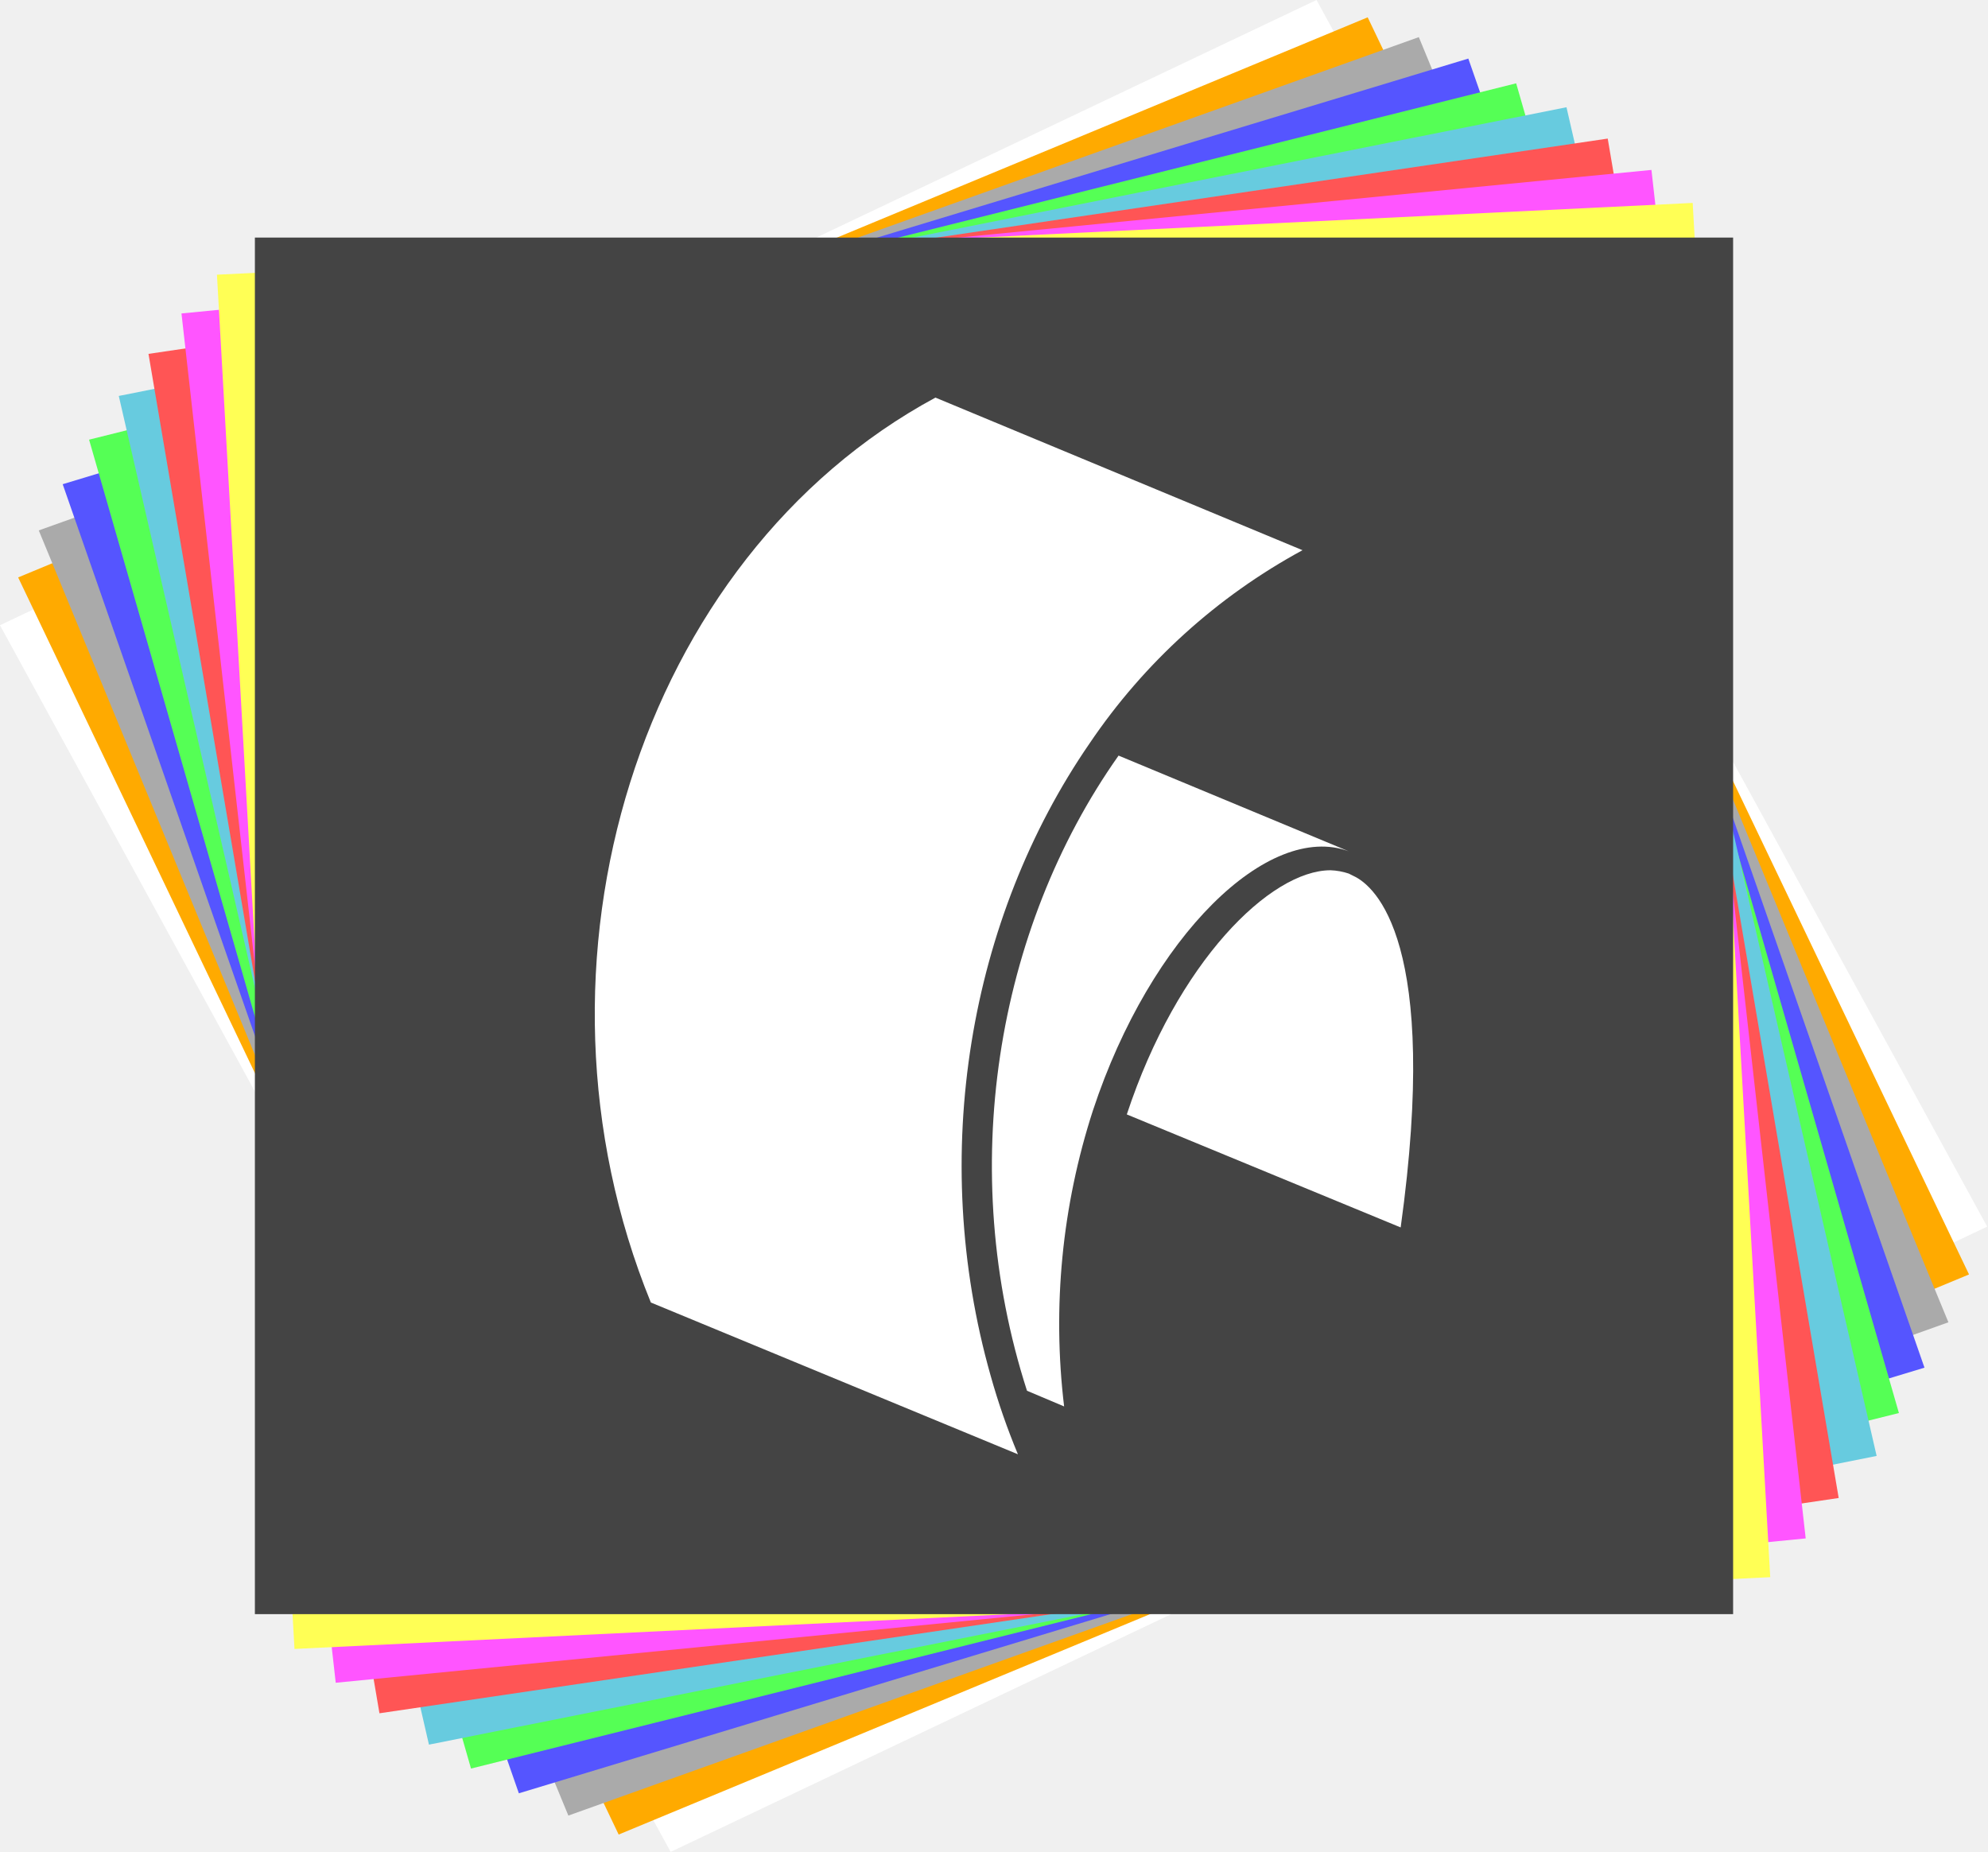
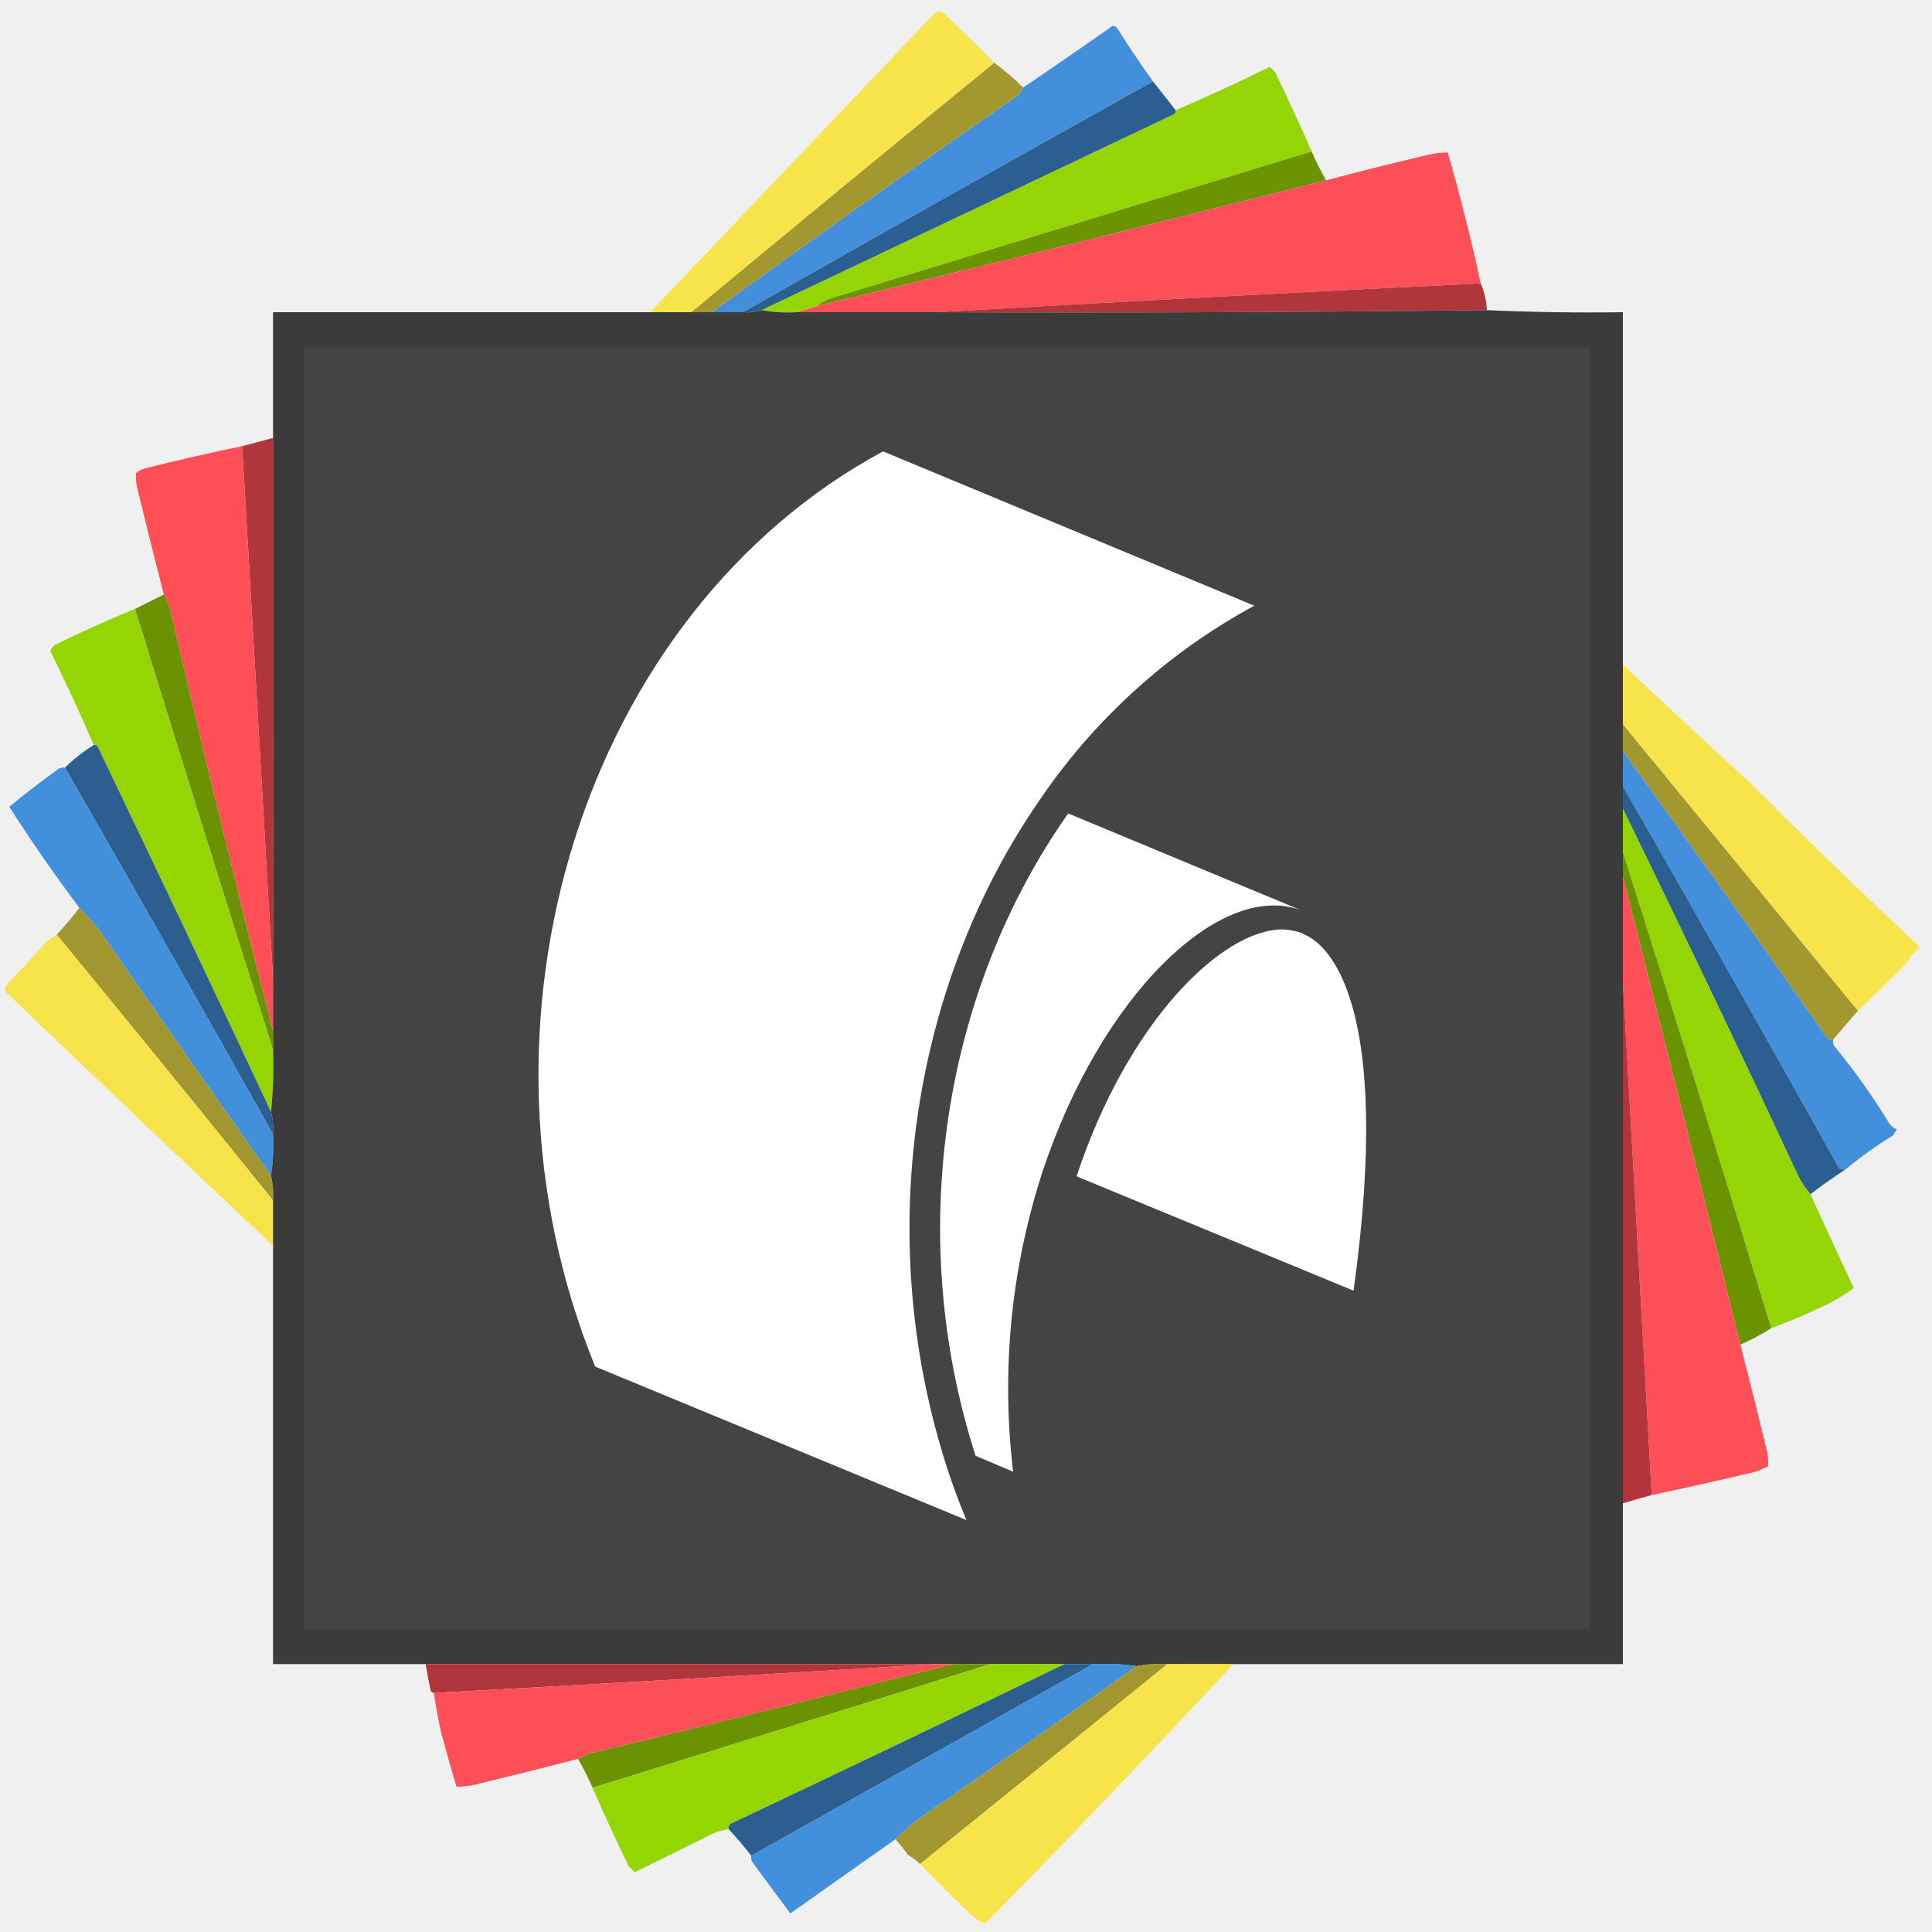
- <svg xmlns="http://www.w3.org/2000/svg" height="32px" viewBox="0 0 241 224.5">
-   <defs>
-     <style>.l{fill:#fff}</style>
+ <svg xmlns="http://www.w3.org/2000/svg" version="1.1" width="60" height="60" style="clip-rule:evenodd;fill-rule:evenodd;image-rendering:optimizeQuality;shape-rendering:geometricPrecision;text-rendering:geometricPrecision" id="svg280" xml:space="preserve" viewBox="0 0 937.5 937.5">
+   <defs id="defs284">
+     <style id="style390">.l{fill:#fff}</style>
  </defs>
-   <path fill="none" d="M21.2 13.6h214.7v199.94H21.2z" />
-   <path fill="#fff" fill-rule="evenodd" d="M159.6 0 0 75.8l81.3 148.7 159.6-75.8L159.6 0Z" />
-   <path fill="#fa0" fill-rule="evenodd" d="M165.8 2.1 2.2 70 75 222.4l163.7-67.9Z" />
-   <path fill="#aaa" fill-rule="evenodd" d="M172 4.5 4.7 64.3l64.2 155.8 167.3-59.8Z" />
-   <path fill="#55f" fill-rule="evenodd" d="M178 7.1 7.6 58.7l55.3 158.7 170.4-51.6L178 7.1Z" />
-   <path fill="#5f5" fill-rule="evenodd" d="m183.8 10.1-173 43.2 46.3 161.1 173.1-43.1Z" />
-   <path fill="#67cbdf" fill-rule="evenodd" d="M189.9 13 14.4 48 52 211.5l175.5-35L189.9 13Z" />
-   <path fill="#f55" fill-rule="evenodd" d="M194.9 16.8 18 42.9l28 164.8 176.9-26.1-28-164.8Z" />
-   <path fill="#f5f" fill-rule="evenodd" d="M200.2 20.6 22 38l18.7 166 178.2-17.5-18.7-165.9Z" />
-   <path fill="#ff5" fill-rule="evenodd" d="M205.2 24.6 26.3 33.3l9.4 166.6 178.9-8.7-9.4-166.6Z" />
-   <path fill="#444" d="M30.9 28.8h179.2v166.88H30.9z" />
-   <path d="M163.5 103.2c-9.7-3.6-24 10.2-31 31.4a83.9 83.9 0 0 0-3.5 35.9l-4.5-1.9c-8.6-26.7-3.8-55.9 11.1-77Z" class="l" />
-   <path d="m169.8 148.8-33.2-13.7c6.1-18.5 17.4-29.6 24.7-29.6a7.8 7.8 0 0 1 2.2.4l.6.3c2.6 1.2 10.5 8 5.7 42.6M157.9 66.7a73.4 73.4 0 0 0-25.8 23.4c-14.6 21.2-19.6 49.9-12 76.7a82.2 82.2 0 0 0 3.3 9.5l-44.5-18.4c-16.8-41.2-1.4-90.3 34.5-109.7Z" class="l" />
+   <g id="g146" transform="translate(-40,-20)">
+     <path style="opacity:0.974" fill="#f7e346" d="m 522.5,50.5 c -49.184,40.094 -98.184,80.428 -147,121 -6.667,0 -13.333,0 -20,0 45.795,-48.138 91.795,-96.472 138,-145 1.223,-1.114 2.556,-1.28 4,-0.5 8.507,8.007 16.84,16.173 25,24.5 z" id="path144" />
+   </g>
+   <g id="g150" transform="translate(-40,-20)">
+     <path style="opacity:0.992" fill="#428edb" d="m 599.5,59.5 c -66.498,37.081 -132.832,74.415 -199,112 -5,0 -10,0 -15,0 48.209,-35.025 96.875,-69.525 146,-103.5 2.186,-1.412 3.852,-3.245 5,-5.5 14.556,-9.866 29.056,-19.866 43.5,-30 0.772,0.145 1.439,0.478 2,1 5.619,8.934 11.452,17.6 17.5,26 z" id="path148" />
+   </g>
+   <g id="g154" transform="translate(-40,-20)">
+     <path style="opacity:1" fill="#a39730" d="m 522.5,50.5 c 5.011,3.684 9.678,7.684 14,12 -1.148,2.255 -2.814,4.088 -5,5.5 -49.125,33.975 -97.791,68.475 -146,103.5 -3.333,0 -6.667,0 -10,0 48.816,-40.572 97.816,-80.906 147,-121 z" id="path152" />
+   </g>
+   <g id="g158" transform="translate(-40,-20)">
+     <path style="opacity:0.995" fill="#95d404" d="m 676.5,93.5 c -78.069,23.847 -156.069,47.68 -234,71.5 -2.258,0.876 -4.258,2.043 -6,3.5 -3.366,1.216 -6.699,2.216 -10,3 -5.858,0.322 -11.525,-0.011 -17,-1 66.781,-31.69 133.448,-63.357 200,-95 0.798,-0.457 1.131,-1.124 1,-2 15.384,-6.63 30.551,-13.63 45.5,-21 1.221,0.772 2.221,1.772 3,3 6.02,12.539 11.853,25.205 17.5,38 z" id="path156" />
+   </g>
+   <g id="g162" transform="translate(-40,-20)">
+     <path style="opacity:0.997" fill="#2b5e91" d="m 599.5,59.5 c 3.667,4.667 7.333,9.333 11,14 0.131,0.876 -0.202,1.543 -1,2 -66.552,31.643 -133.219,63.31 -200,95 -2.891,0.903 -5.891,1.236 -9,1 66.168,-37.585 132.502,-74.919 199,-112 z" id="path160" />
+   </g>
+   <g id="g166" transform="translate(-40,-20)">
+     <path style="opacity:0.996" fill="#699400" d="m 676.5,93.5 c 2.038,4.832 4.371,9.499 7,14 -82.099,20.775 -164.433,41.108 -247,61 1.742,-1.457 3.742,-2.624 6,-3.5 77.931,-23.82 155.931,-47.653 234,-71.5 z" id="path164" />
+   </g>
+   <g id="g170" transform="translate(-40,-20)">
+     <path style="opacity:0.999" fill="#fd4f57" d="m 758.5,157.5 c -88.172,4.301 -176.172,8.968 -264,14 -22.667,0 -45.333,0 -68,0 3.301,-0.784 6.634,-1.784 10,-3 82.567,-19.892 164.901,-40.225 247,-61 16.585,-4.402 33.252,-8.569 50,-12.5 3.021,-0.673 6.021,-1.007 9,-1 6.029,20.972 11.362,42.139 16,63.5 z" id="path168" />
+   </g>
+   <g id="g174" transform="translate(-40,-20)">
+     <path style="opacity:0.999" fill="#b0363c" d="m 758.5,157.5 c 1.771,4.088 2.771,8.421 3,13 -88.832,0.999 -177.832,1.333 -267,1 87.828,-5.032 175.828,-9.699 264,-14 z" id="path172" />
+   </g>
+   <g id="g178" transform="translate(-40,-20)">
+     <path style="opacity:0.999" fill="#b0363c" d="m 172.5,232.5 c 0,87.667 0,175.333 0,263 -4.963,-86.335 -9.963,-172.668 -15,-259 4.911,-1.321 9.911,-2.655 15,-4 z" id="path176" />
+   </g>
+   <g id="g182" transform="translate(-40,-20)">
+     <path style="opacity:0.998" fill="#fe4f57" d="m 157.5,236.5 c 5.037,86.332 10.037,172.665 15,259 0,8.333 0,16.667 0,25 -17.153,-67.336 -33.653,-135.003 -49.5,-203 -0.725,-3.29 -1.892,-6.29 -3.5,-9 -4.275,-16.524 -8.442,-33.19 -12.5,-50 -0.868,-2.985 -1.201,-5.985 -1,-9 1.648,-1.217 3.481,-2.05 5.5,-2.5 15.278,-3.823 30.611,-7.323 46,-10.5 z" id="path180" />
+   </g>
+   <g id="g186" transform="translate(-40,-20)">
+     <path style="opacity:0.996" fill="#6b9202" d="m 119.5,308.5 c 1.608,2.71 2.775,5.71 3.5,9 15.847,67.997 32.347,135.664 49.5,203 0,3 0,6 0,9 -22.623,-71.132 -44.956,-142.466 -67,-214 4.658,-2.332 9.325,-4.665 14,-7 z" id="path184" />
+   </g>
+   <g id="g190" transform="translate(-40,-20)">
+     <path style="opacity:0.995" fill="#95d502" d="m 105.5,315.5 c 22.044,71.534 44.377,142.868 67,214 0.327,10.181 -0.006,20.181 -1,30 -27.683,-59.038 -55.683,-118.038 -84,-177 -0.457,-0.798 -1.124,-1.131 -2,-1 -6.625,-15.318 -13.625,-30.485 -21,-45.5 0.259,-1.261 0.926,-2.261 2,-3 12.781,-6.316 25.781,-12.149 39,-17.5 z" id="path188" />
+   </g>
+   <g id="g194" transform="translate(-40,-20)">
+     <path style="opacity:0.979" fill="#f7e346" d="m 827.5,342.5 c 20.81,19.641 41.81,39.141 63,58.5 26.184,26.351 52.851,52.184 80,77.5 0.209,0.586 0.543,1.086 1,1.5 -2.801,1.976 -4.968,4.476 -6.5,7.5 -7.643,7.762 -15.476,15.429 -23.5,23 -38,-46.333 -76,-92.667 -114,-139 0,-9.667 0,-19.333 0,-29 z" id="path192" />
+   </g>
+   <g id="g198" transform="translate(-40,-20)">
+     <path style="opacity:1" fill="#a39730" d="m 827.5,371.5 c 38,46.333 76,92.667 114,139 -4.081,4.68 -8.081,9.347 -12,14 -1.175,0.219 -2.175,-0.114 -3,-1 -32.669,-46.653 -65.669,-92.986 -99,-139 0,-4.333 0,-8.667 0,-13 z" id="path196" />
+   </g>
+   <g id="g202" transform="translate(-40,-20)">
+     <path style="opacity:0.997" fill="#2c5e90" d="m 85.5,381.5 c 0.876,-0.131 1.543,0.202 2,1 28.317,58.962 56.317,117.962 84,177 0.923,3.564 1.256,7.231 1,11 -33.274,-59.409 -66.94,-118.742 -101,-178 4.265,-4.138 8.931,-7.805 14,-11 z" id="path200" />
+   </g>
+   <g id="g206" transform="translate(-40,-20)">
+     <path style="opacity:0.991" fill="#428edb" d="m 827.5,384.5 c 33.331,46.014 66.331,92.347 99,139 0.825,0.886 1.825,1.219 3,1 -0.149,1.052 0.017,2.052 0.5,3 9.897,12.007 18.897,24.673 27,38 0.903,1.201 2.069,2.035 3.5,2.5 -0.667,1 -1.333,2 -2,3 -8.124,5.043 -15.791,10.543 -23,16.5 -1.052,0.149 -2.052,-0.017 -3,-0.5 -34.592,-62.011 -69.592,-123.845 -105,-185.5 0,-5.667 0,-11.333 0,-17 z" id="path204" />
+   </g>
+   <g id="g210" transform="translate(-40,-20)">
+     <path style="opacity:0.99" fill="#418edb" d="m 71.5,392.5 c 34.06,59.258 67.726,118.591 101,178 0.324,6.854 -0.009,13.521 -1,20 -27.669,-39.177 -55.169,-78.51 -82.5,-118 -3.282,-4.259 -6.782,-8.259 -10.5,-12 -11.963,-15.956 -23.297,-32.289 -34,-49 7.732,-6.383 15.732,-12.55 24,-18.5 0.948,-0.483 1.948,-0.649 3,-0.5 z" id="path208" />
+   </g>
+   <g id="g214" transform="translate(-40,-20)">
+     <path style="opacity:0.997" fill="#2b5e91" d="m 827.5,401.5 c 35.408,61.655 70.408,123.489 105,185.5 0.948,0.483 1.948,0.649 3,0.5 -5.808,3.743 -11.475,7.743 -17,12 -2.032,-2.351 -3.865,-5.017 -5.5,-8 -28.018,-60.032 -56.518,-119.698 -85.5,-179 0,-3.667 0,-7.333 0,-11 z" id="path212" />
+   </g>
+   <g id="g218" transform="translate(-40,-20)">
+     <path style="opacity:0.995" fill="#95d504" d="m 827.5,412.5 c 28.982,59.302 57.482,118.968 85.5,179 1.635,2.983 3.468,5.649 5.5,8 6.887,15.133 13.887,30.3 21,45.5 -4.078,3.077 -8.411,5.744 -13,8 -8.845,4.289 -17.845,8.122 -27,11.5 -23.565,-77.296 -47.565,-154.296 -72,-231 0,-7 0,-14 0,-21 z" id="path216" />
+   </g>
+   <g id="g222" transform="translate(-40,-20)">
+     <path style="opacity:0.996" fill="#699300" d="m 827.5,433.5 c 24.435,76.704 48.435,153.704 72,231 -4.745,3.035 -9.745,5.702 -15,8 -18.681,-75.756 -37.681,-151.422 -57,-227 0,-4 0,-8 0,-12 z" id="path220" />
+   </g>
+   <g id="g226" transform="translate(-40,-20)">
+     <path style="opacity:0.999" fill="#fd4f57" d="m 827.5,445.5 c 19.319,75.578 38.319,151.244 57,227 4.275,16.524 8.442,33.19 12.5,50 0.868,2.985 1.201,5.985 1,9 -1.816,0.829 -3.649,1.663 -5.5,2.5 -17.025,4.056 -34.025,7.889 -51,11.5 -4.67,-83.153 -9.337,-166.153 -14,-249 0,-17 0,-34 0,-51 z" id="path224" />
+   </g>
+   <g id="g230" transform="translate(-40,-20)">
+     <path style="opacity:1" fill="#a29631" d="m 78.5,460.5 c 3.718,3.741 7.218,7.741 10.5,12 27.331,39.49 54.831,78.823 82.5,118 0.93,3.9 1.263,7.9 1,12 -34.75,-43.144 -69.75,-86.144 -105,-129 3.876,-4.037 7.542,-8.37 11,-13 z" id="path228" />
+   </g>
+   <g id="g234" transform="translate(-40,-20)">
+     <path style="opacity:0.973" fill="#f6e246" d="m 67.5,473.5 c 35.25,42.856 70.25,85.856 105,129 0,7.333 0,14.667 0,22 -43.192,-40.685 -86.359,-81.685 -129.5,-123 -0.78,-1.444 -0.614,-2.777 0.5,-4 6.712,-6.876 13.212,-13.876 19.5,-21 1.615,-0.886 3.115,-1.886 4.5,-3 z" id="path232" />
+   </g>
+   <g id="g238" transform="translate(-40,-20)">
+     <path style="opacity:1" fill="#b0363c" d="m 827.5,496.5 c 4.663,82.847 9.33,165.847 14,249 -4.656,1.202 -9.323,2.535 -14,4 0,-84.333 0,-168.667 0,-253 z" id="path236" />
+   </g>
+   <g id="g242" transform="translate(-40,-20)">
+     <path style="opacity:1" fill="#3b3b3b" d="m 409.5,170.5 c 5.475,0.989 11.142,1.322 17,1 22.667,0 45.333,0 68,0 89.168,0.333 178.168,-0.001 267,-1 21.925,0.989 43.925,1.322 66,1 0,57 0,114 0,171 0,9.667 0,19.333 0,29 0,4.333 0,8.667 0,13 0,5.667 0,11.333 0,17 0,3.667 0,7.333 0,11 0,7 0,14 0,21 0,4 0,8 0,12 0,17 0,34 0,51 0,84.333 0,168.667 0,253 0,26 0,52 0,78 -63,0 -126,0 -189,0 -10.667,0 -21.333,0 -32,0 -5.095,-0.279 -10.095,0.055 -15,1 -6.813,-0.991 -13.813,-1.325 -21,-1 -4.667,0 -9.333,0 -14,0 -12,0 -24,0 -36,0 -6,0 -12,0 -18,0 -3,0 -6,0 -9,0 -82.333,0 -164.667,0 -247,0 -24.667,0 -49.333,0 -74,0 0,-67.667 0,-135.333 0,-203 0,-7.333 0,-14.667 0,-22 0.263,-4.1 -0.07,-8.1 -1,-12 0.991,-6.479 1.324,-13.146 1,-20 0.256,-3.769 -0.077,-7.436 -1,-11 0.994,-9.819 1.327,-19.819 1,-30 0,-3 0,-6 0,-9 0,-8.333 0,-16.667 0,-25 0,-87.667 0,-175.333 0,-263 0,-20.333 0,-40.667 0,-61 61,0 122,0 183,0 6.667,0 13.333,0 20,0 3.333,0 6.667,0 10,0 5,0 10,0 15,0 3.109,0.236 6.109,-0.097 9,-1 z" id="path240" />
+   </g>
+   <g id="g246" transform="translate(-40,-20)">
+     <path style="opacity:1" fill="#444444" d="m 187.5,188.5 c 208,0 416,0 624,0 0,207.333 0,414.667 0,622 -208,0 -416,0 -624,0 0,-207.333 0,-414.667 0,-622 z" id="path244" />
+   </g>
+   <g id="g250" transform="translate(-40,-20)">
+     <path style="opacity:1" fill="#af363c" d="m 246.5,827.5 c 82.333,0 164.667,0 247,0 -80.855,4.972 -161.855,9.638 -243,14 -0.617,-0.111 -1.117,-0.444 -1.5,-1 -0.9,-4.334 -1.734,-8.668 -2.5,-13 z" id="path248" />
+   </g>
+   <g id="g254" transform="translate(-40,-20)">
+     <path style="opacity:0.996" fill="#6a9202" d="m 502.5,827.5 c 6,0 12,0 18,0 -64.309,20.159 -128.643,40.159 -193,60 -2.038,-4.833 -4.371,-9.499 -7,-14 1.519,-0.91 3.185,-1.743 5,-2.5 59.195,-14.2 118.195,-28.7 177,-43.5 z" id="path252" />
+   </g>
+   <g id="g258" transform="translate(-40,-20)">
+     <path style="opacity:0.995" fill="#95d501" d="m 520.5,827.5 c 12,0 24,0 36,0 -53.726,26.026 -107.726,51.86 -162,77.5 -0.752,0.671 -1.086,1.504 -1,2.5 -1.982,0.495 -3.982,0.995 -6,1.5 -13.146,6.464 -26.313,12.964 -39.5,19.5 -1,-1 -2,-2 -3,-3 -6.02,-12.538 -11.853,-25.205 -17.5,-38 64.357,-19.841 128.691,-39.841 193,-60 z" id="path256" />
+   </g>
+   <g id="g262" transform="translate(-40,-20)">
+     <path style="opacity:0.997" fill="#2c5e8f" d="m 556.5,827.5 c 4.667,0 9.333,0 14,0 -55.234,30.956 -110.568,61.956 -166,93 -3.429,-4.519 -7.096,-8.852 -11,-13 -0.086,-0.996 0.248,-1.829 1,-2.5 54.274,-25.64 108.274,-51.474 162,-77.5 z" id="path260" />
+   </g>
+   <g id="g266" transform="translate(-40,-20)">
+     <path style="opacity:0.989" fill="#418edb" d="m 570.5,827.5 c 7.187,-0.325 14.187,0.009 21,1 -33.796,24.07 -67.796,47.903 -102,71.5 -5.511,3.727 -10.511,7.894 -15,12.5 -16.929,11.902 -33.929,23.902 -51,36 -6.167,-8.333 -12.333,-16.667 -18.5,-25 -0.483,-0.948 -0.649,-1.948 -0.5,-3 55.432,-31.044 110.766,-62.044 166,-93 z" id="path264" />
+   </g>
+   <g id="g270" transform="translate(-40,-20)">
+     <path style="opacity:1" fill="#a29631" d="m 606.5,827.5 c -39.961,32.323 -79.961,64.656 -120,97 -1.84,-1.668 -3.84,-3.168 -6,-4.5 -1.918,-2.731 -3.918,-5.231 -6,-7.5 4.489,-4.606 9.489,-8.773 15,-12.5 34.204,-23.597 68.204,-47.43 102,-71.5 4.905,-0.945 9.905,-1.279 15,-1 z" id="path268" />
+   </g>
+   <g id="g274" transform="translate(-40,-20)">
+     <path style="opacity:0.979" fill="#f7e346" d="m 606.5,827.5 c 10.667,0 21.333,0 32,0 -39.427,42.27 -79.594,84.27 -120.5,126 -3.239,-1.402 -6.072,-3.402 -8.5,-6 -7.901,-7.506 -15.568,-15.173 -23,-23 40.039,-32.344 80.039,-64.677 120,-97 z" id="path272" />
+   </g>
+   <g id="g278" transform="translate(-40,-20)">
+     <path style="opacity:0.997" fill="#fd4f57" d="m 493.5,827.5 c 3,0 6,0 9,0 -58.805,14.8 -117.805,29.3 -177,43.5 -1.815,0.757 -3.481,1.59 -5,2.5 -16.527,4.283 -33.194,8.45 -50,12.5 -3.021,0.673 -6.021,1.007 -9,1 -2.63,-8.828 -5.13,-17.661 -7.5,-26.5 -1.362,-6.31 -2.529,-12.643 -3.5,-19 81.145,-4.362 162.145,-9.028 243,-14 z" id="path276" />
+   </g>
+   <g id="g405" transform="matrix(4.048337,0,0,4.048337,-30.60363,23.89757)">
+     <path d="m 163.5,103.2 c -9.7,-3.6 -24,10.2 -31,31.4 a 83.9,83.9 0 0 0 -3.5,35.9 l -4.5,-1.9 c -8.6,-26.7 -3.8,-55.9 11.1,-77 z" class="l" id="path394" />
+     <path d="m 169.8,148.8 -33.2,-13.7 c 6.1,-18.5 17.4,-29.6 24.7,-29.6 a 7.8,7.8 0 0 1 2.2,0.4 l 0.6,0.3 c 2.6,1.2 10.5,8 5.7,42.6 M 157.9,66.7 a 73.4,73.4 0 0 0 -25.8,23.4 c -14.6,21.2 -19.6,49.9 -12,76.7 a 82.2,82.2 0 0 0 3.3,9.5 L 78.9,157.9 C 62.1,116.7 77.5,67.6 113.4,48.2 Z" class="l" id="path396" />
+   </g>
</svg>
